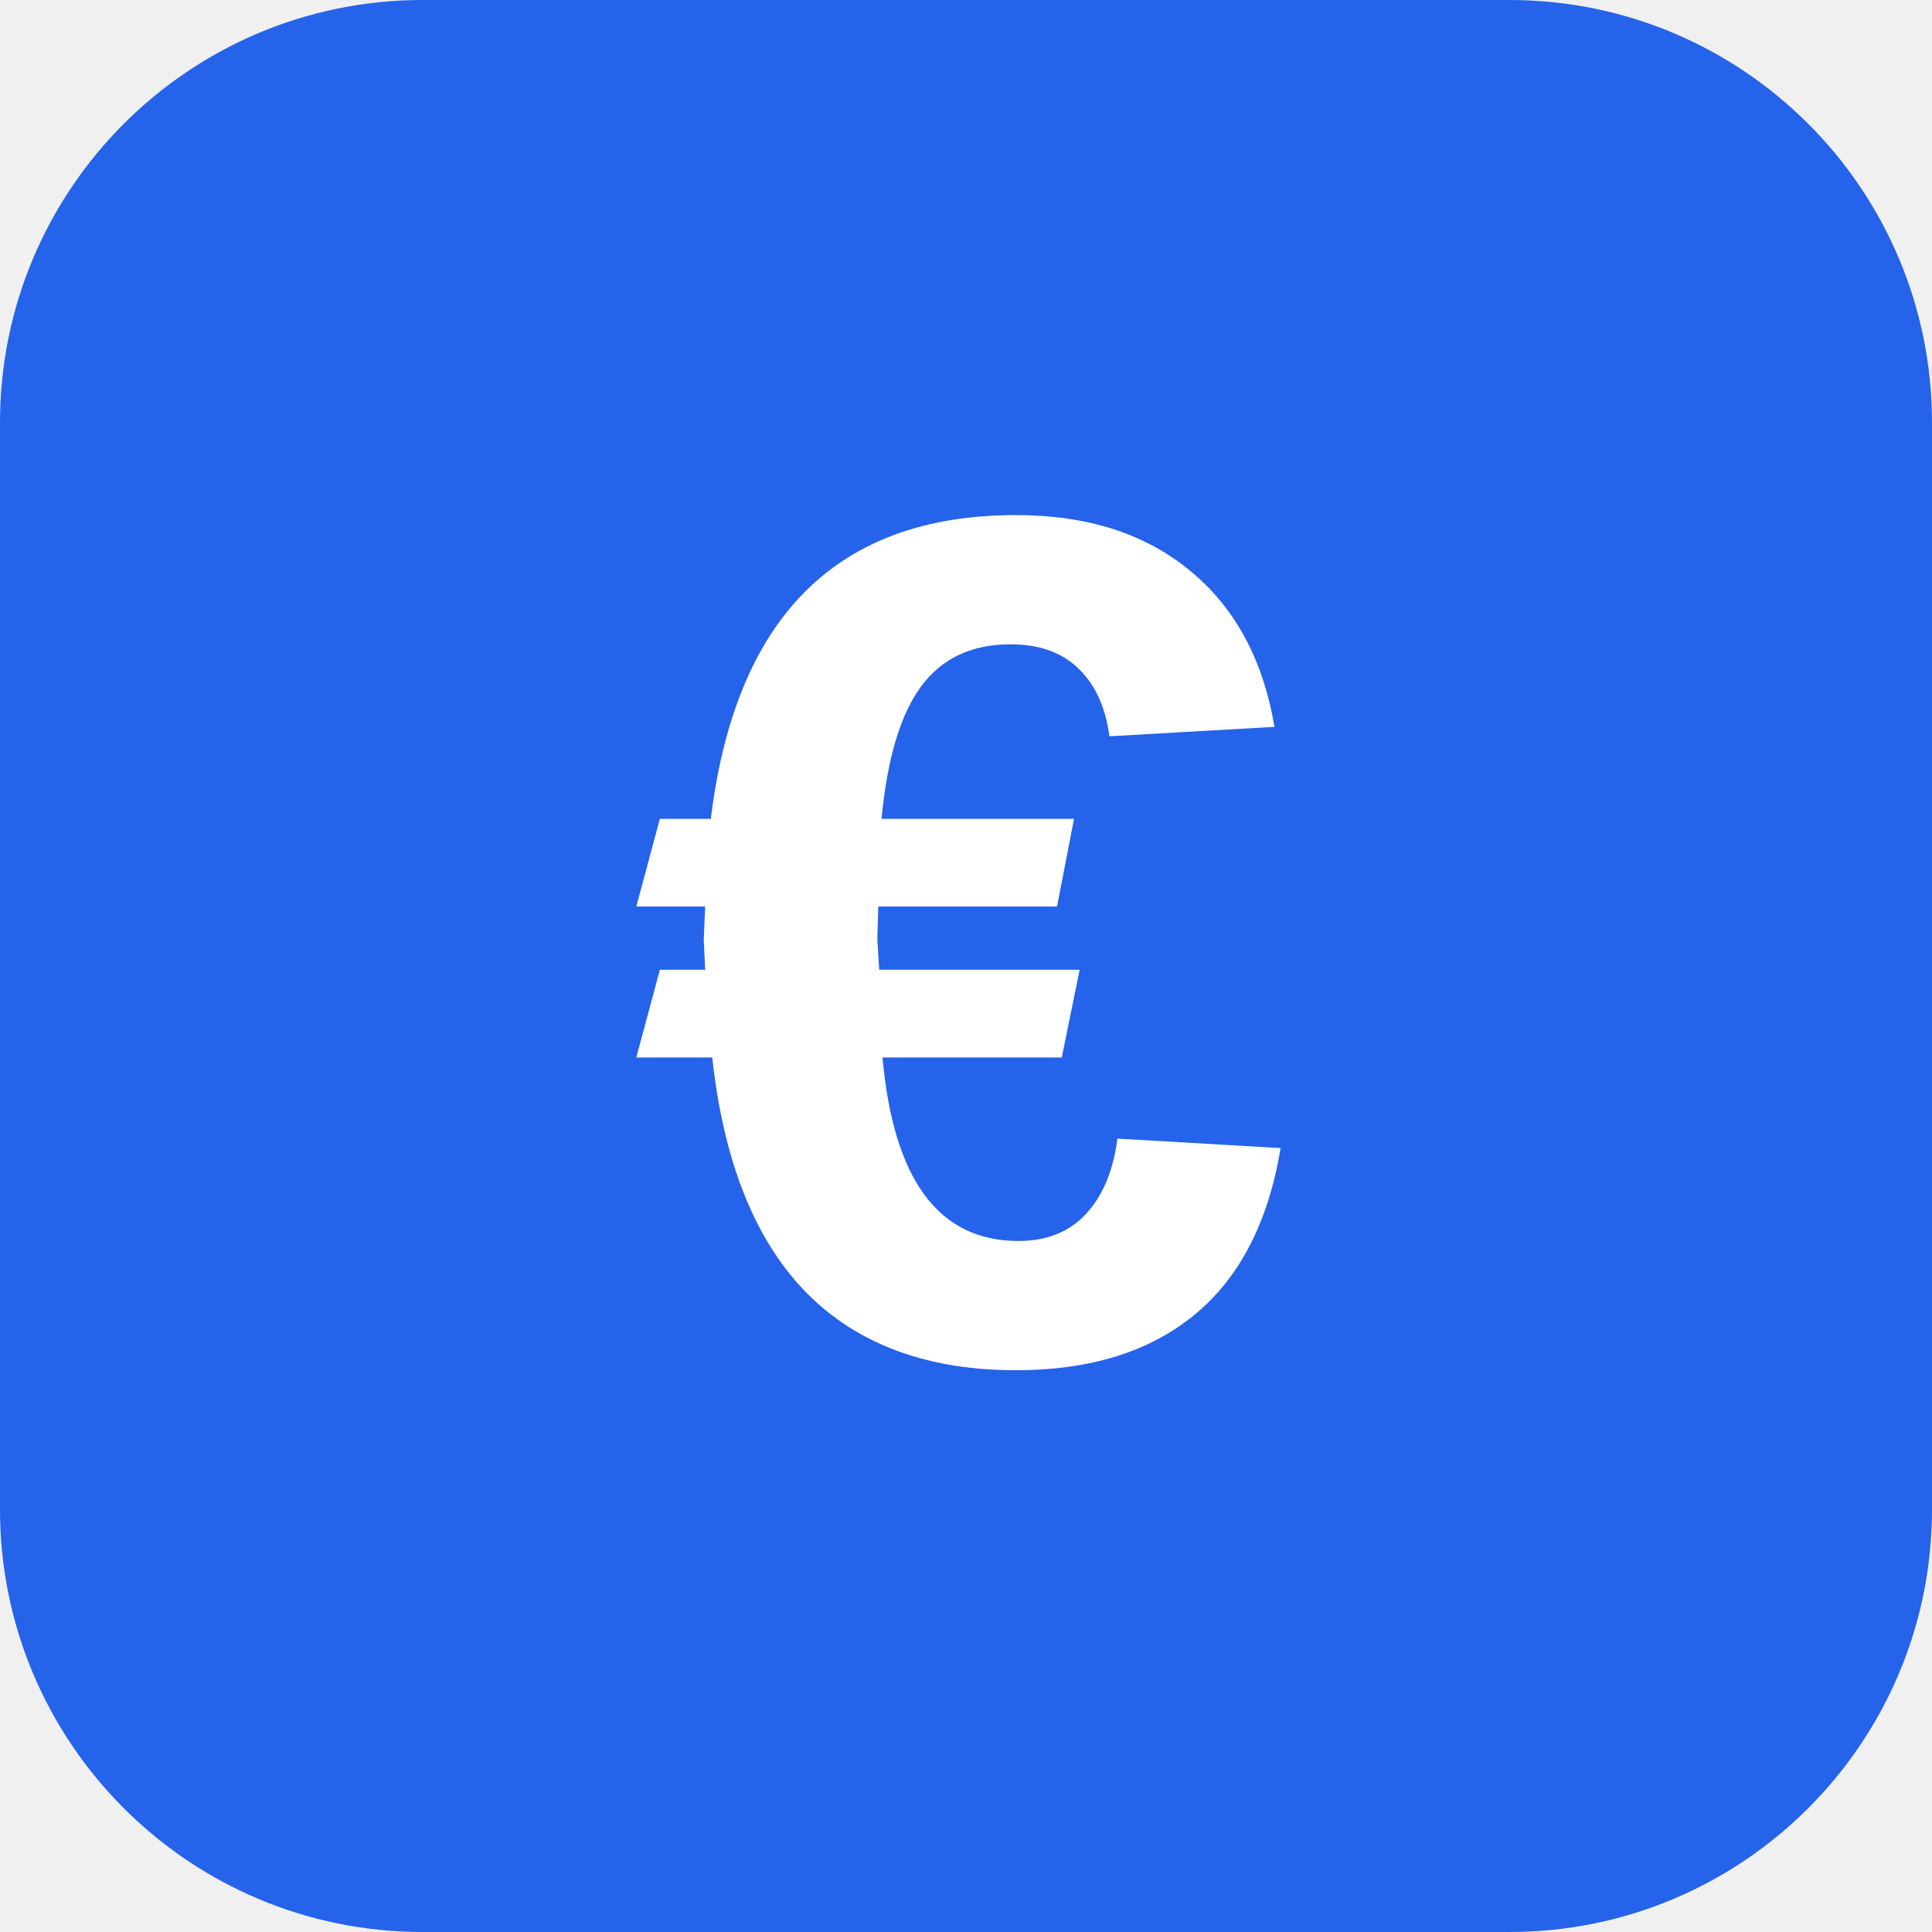
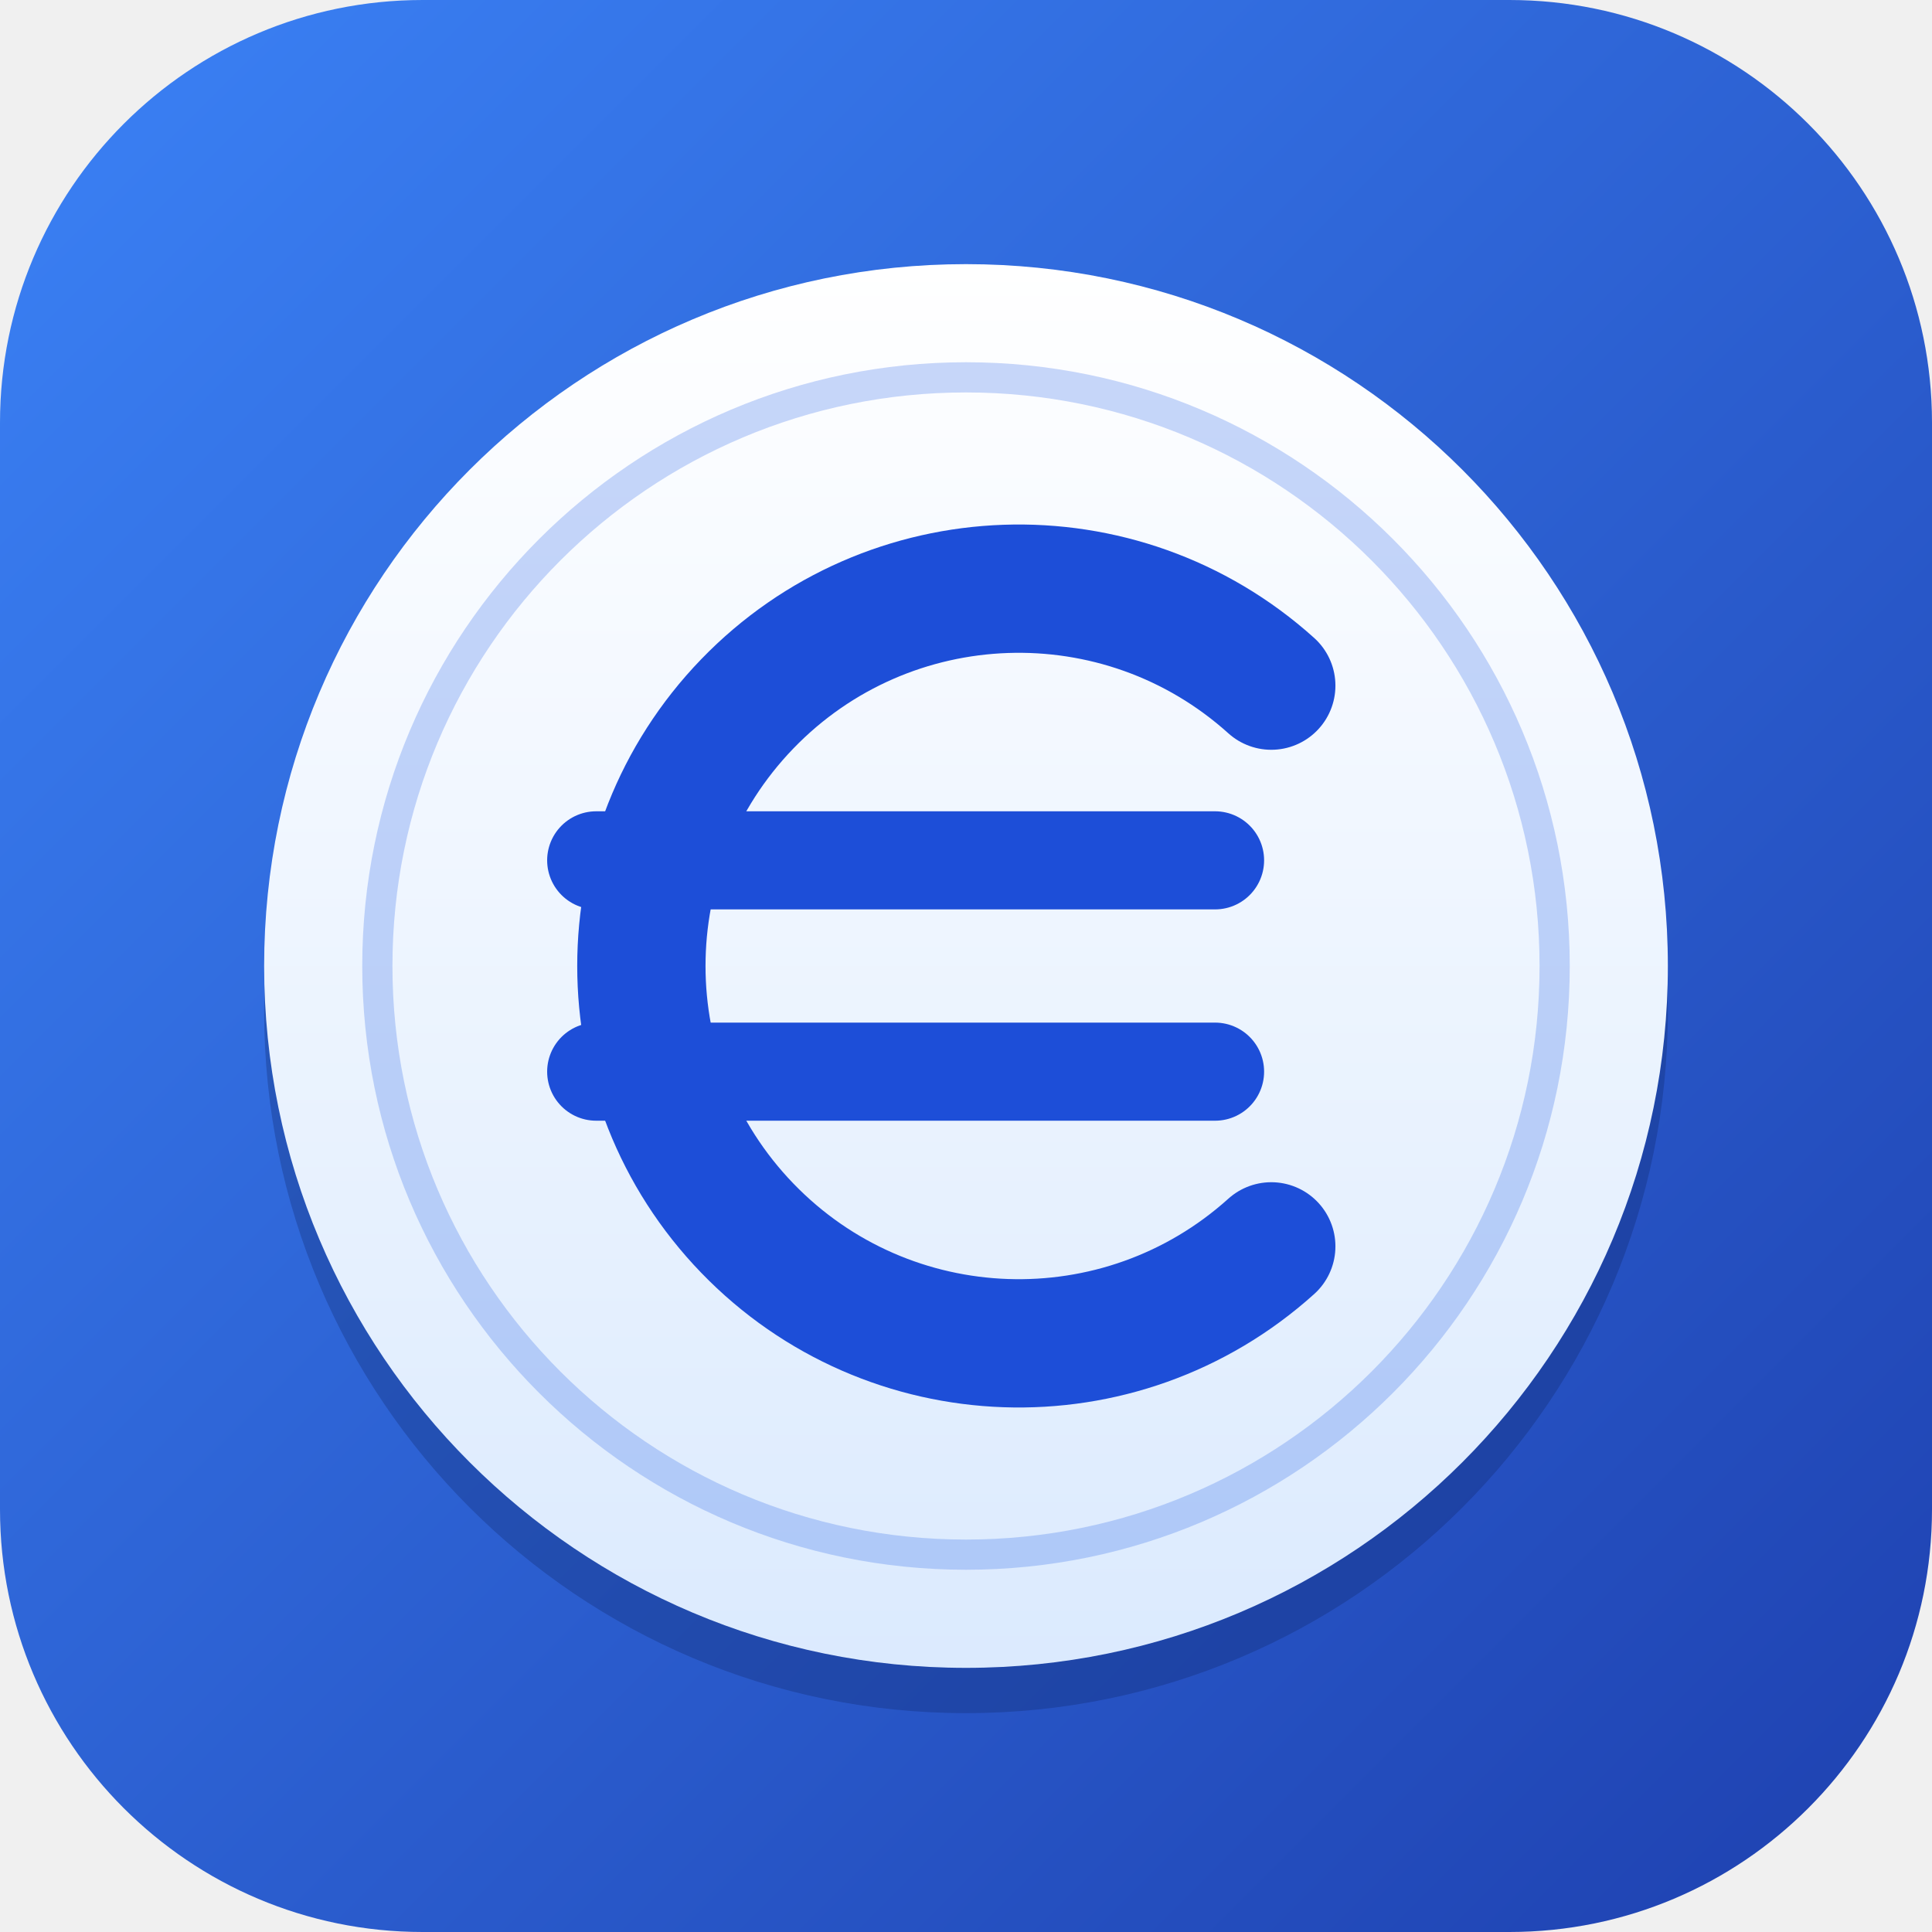
- <svg xmlns="http://www.w3.org/2000/svg" viewBox="0 0 64 64">
-   <rect width="64" height="64" rx="14" fill="#2563eb" />
-   <text x="32" y="45" font-family="system-ui,Segoe UI,Arial" font-size="40" font-weight="700" text-anchor="middle" fill="#fff">€</text>
+ <svg xmlns="http://www.w3.org/2000/svg" viewBox="0 0 512 512">
+   <defs>
+     <linearGradient id="bg" x1="0" y1="0" x2="1" y2="1">
+       <stop offset="0" stop-color="#3b82f6" />
+       <stop offset="1" stop-color="#1e40af" />
+     </linearGradient>
+     <linearGradient id="coin" x1="0" y1="0" x2="0" y2="1">
+       <stop offset="0" stop-color="#ffffff" />
+       <stop offset="1" stop-color="#dbeafe" />
+     </linearGradient>
+   </defs>
+   <rect width="512" height="512" rx="112" fill="url(#bg)" />
+   <circle cx="256" cy="268" r="186" fill="#0b1f5c" opacity=".28" />
+   <circle cx="256" cy="256" r="186" fill="url(#coin)" />
+   <circle cx="256" cy="256" r="156" fill="none" stroke="#2563eb" stroke-opacity=".25" stroke-width="8" />
+   <g fill="none" stroke="#1d4ed8" stroke-linecap="round" stroke-width="34">
+     <path d="M336.9 181.7 A100 100 0 1 0 336.9 330.3" />
+     <path d="M158 228H322M158 284H322" stroke-width="26" />
+   </g>
</svg>
